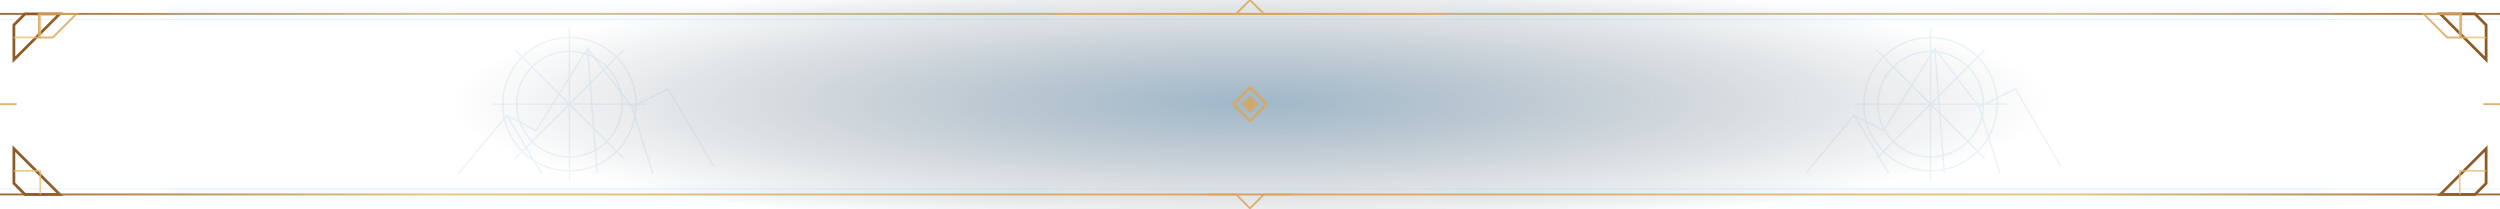
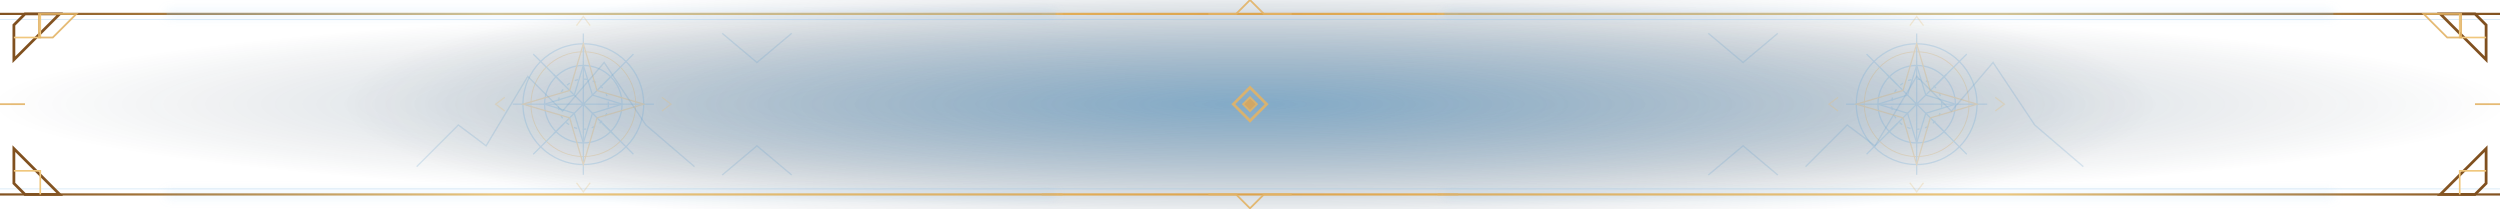
<svg xmlns="http://www.w3.org/2000/svg" viewBox="0 0 1800 150" preserveAspectRatio="none">
  <defs>
    <linearGradient id="gold" x1="0" y1="0" x2="1" y2="0">
-       <stop stop-color="#8d5b27" />
-       <stop offset=".18" stop-color="#f0c477" />
-       <stop offset=".5" stop-color="#d69b4c" />
-       <stop offset=".82" stop-color="#f0c477" />
-       <stop offset="1" stop-color="#8d5b27" />
+       <stop stop-color="#80501f" />
+       <stop offset=".2" stop-color="#f2c879" />
+       <stop offset=".5" stop-color="#dca44e" />
+       <stop offset=".8" stop-color="#f2c879" />
+       <stop offset="1" stop-color="#80501f" />
    </linearGradient>
-     <radialGradient id="blue">
-       <stop stop-color="#1b5680" stop-opacity=".42" />
+     <radialGradient id="aura">
+       <stop stop-color="#236a9d" stop-opacity=".34" />
+       <stop offset=".55" stop-color="#12436b" stop-opacity=".16" />
      <stop offset="1" stop-color="#071321" stop-opacity="0" />
    </radialGradient>
    <filter id="glow">
-       <feGaussianBlur stdDeviation="5" />
+       <feGaussianBlur stdDeviation="4" />
    </filter>
+     <g id="ward" fill="none" stroke="#6ca8d5" stroke-width="1.15" opacity=".28">
+       <circle r="53" />
+       <circle r="46" stroke="#d5a85e" stroke-width=".8" />
+       <circle r="34" />
+       <circle r="22" stroke-dasharray="3 5" />
+       <path d="M0-62V62M-62 0H62M-44-44L44 44M44-44L-44 44" />
+       <path d="M0-53L12-12 53 0 12 12 0 53-12 12-53 0-12-12Z" stroke="#d5a85e" />
+       <path d="M0-34L8-8 34 0 8 8 0 34-8 8-34 0-8-8Z" />
+       <path d="M-26-26L-17-17M26-26L17-17M-26 26L-17 17M26 26L17 17" />
+       <path d="M-6-69L0-77 6-69M-6 69L0 77 6 69M-69-6L-77 0-69 6M69-6L77 0 69 6" stroke="#e7bd72" />
+     </g>
  </defs>
-   <ellipse cx="900" cy="74" rx="580" ry="95" fill="url(#blue)" />
-   <path d="M0 10H1800M0 140H1800" stroke="url(#gold)" stroke-width="1.4" opacity=".9" />
-   <path d="M0 14H1800M0 136H1800" stroke="#8bbbe0" stroke-width=".6" opacity=".24" />
+   <rect width="1800" height="150" fill="url(#aura)" />
+   <ellipse cx="900" cy="75" rx="650" ry="100" fill="url(#aura)" />
+   <path d="M0 10H1800M0 140H1800" stroke="url(#gold)" stroke-width="1.6" />
+   <path d="M0 14H1800M0 136H1800" stroke="#80b9e5" stroke-width=".65" opacity=".3" />
  <path d="M18 10L43 10 25 28 10 43V18ZM1782 10H1757L1775 28 1790 43V18ZM18 140L43 140 25 122 10 107V132ZM1782 140H1757L1775 122 1790 107V132Z" fill="none" stroke="url(#gold)" stroke-width="2" />
-   <path d="M10 27L29 27 29 10M1790 27L1771 27 1771 10M10 123L29 123 29 140M1790 123L1771 123 1771 140" fill="none" stroke="#e9bd72" stroke-width="1.2" opacity=".8" />
-   <g fill="none" stroke="#6ba4ce" stroke-width="1" opacity=".14">
-     <path d="M330 125L365 83 386 94 423 35 455 77 481 64 514 120M365 83L390 125M423 35L430 125M455 77L470 125M1300 125L1335 83 1356 94 1393 35 1425 77 1451 64 1484 120M1335 83L1360 125M1393 35L1400 125M1425 77L1440 125" />
-     <circle cx="410" cy="75" r="48" />
-     <circle cx="410" cy="75" r="38" />
-     <path d="M410 20V130M355 75H465M371 36L449 114M449 36L371 114" />
-     <circle cx="1390" cy="75" r="48" />
-     <circle cx="1390" cy="75" r="38" />
-     <path d="M1390 20V130M1335 75H1445M1351 36L1429 114M1429 36L1351 114" />
+   <path d="M10 27L29 27 29 10M1790 27L1771 27 1771 10M10 123L29 123 29 140M1790 123L1771 123 1771 140" fill="none" stroke="#f0c77d" stroke-width="1.2" />
+   <g transform="translate(420 75) scale(.82)">
+     <use href="#ward" />
  </g>
-   <g fill="none" stroke="#d9a65b" stroke-width="1.4" opacity=".85">
-     <path d="M0 75H12M1788 75H1800M28 10L55 10 38 27 28 27ZM1772 10L1745 10 1762 27 1772 27Z" />
+   <g transform="translate(1380 75) scale(.82)">
+     <use href="#ward" />
+   </g>
+   <g fill="none" stroke="#5f9bc9" stroke-width="1" opacity=".22">
+     <path d="M300 120L330 90 350 105 380 55 405 80 435 45 465 90 500 120M1300 120L1330 90 1350 105 1380 55 1405 80 1435 45 1465 90 1500 120" />
+     <path d="M520 24L545 45 570 24M1230 24L1255 45 1280 24M520 126L545 105 570 126M1230 126L1255 105 1280 126" />
+   </g>
+   <g fill="none" stroke="#e2b365" stroke-width="1.3" opacity=".9">
+     <path d="M0 75H18M1782 75H1800M28 10L55 10 38 27 28 27ZM1772 10L1745 10 1762 27 1772 27Z" />
    <path d="M870 10L890 10 900 0 910 10 930 10M870 140L890 140 900 150 910 140 930 140" />
    <path d="M888 75L900 63 912 75 900 87Z" stroke-width="2" />
    <path d="M895 75L900 70 905 75 900 80Z" fill="#d9a65b" />
+     <path d="M750 10L765 10M1035 10L1050 10M750 140L765 140M1035 140L1050 140" />
  </g>
-   <path d="M120 10H760M1040 10H1680M120 140H760M1040 140H1680" stroke="#53a7e8" stroke-width="3" opacity=".18" filter="url(#glow)" />
-   <path d="M120 10H760M1040 10H1680" stroke="#7ab9e9" stroke-width=".8" opacity=".38" />
+   <path d="M120 10H760M1040 10H1680M120 140H760M1040 140H1680" stroke="#53a7e8" stroke-width="3" opacity=".2" filter="url(#glow)" />
+   <path d="M120 10H760M1040 10H1680" stroke="#7ab9e9" stroke-width=".8" opacity=".4" />
</svg>
